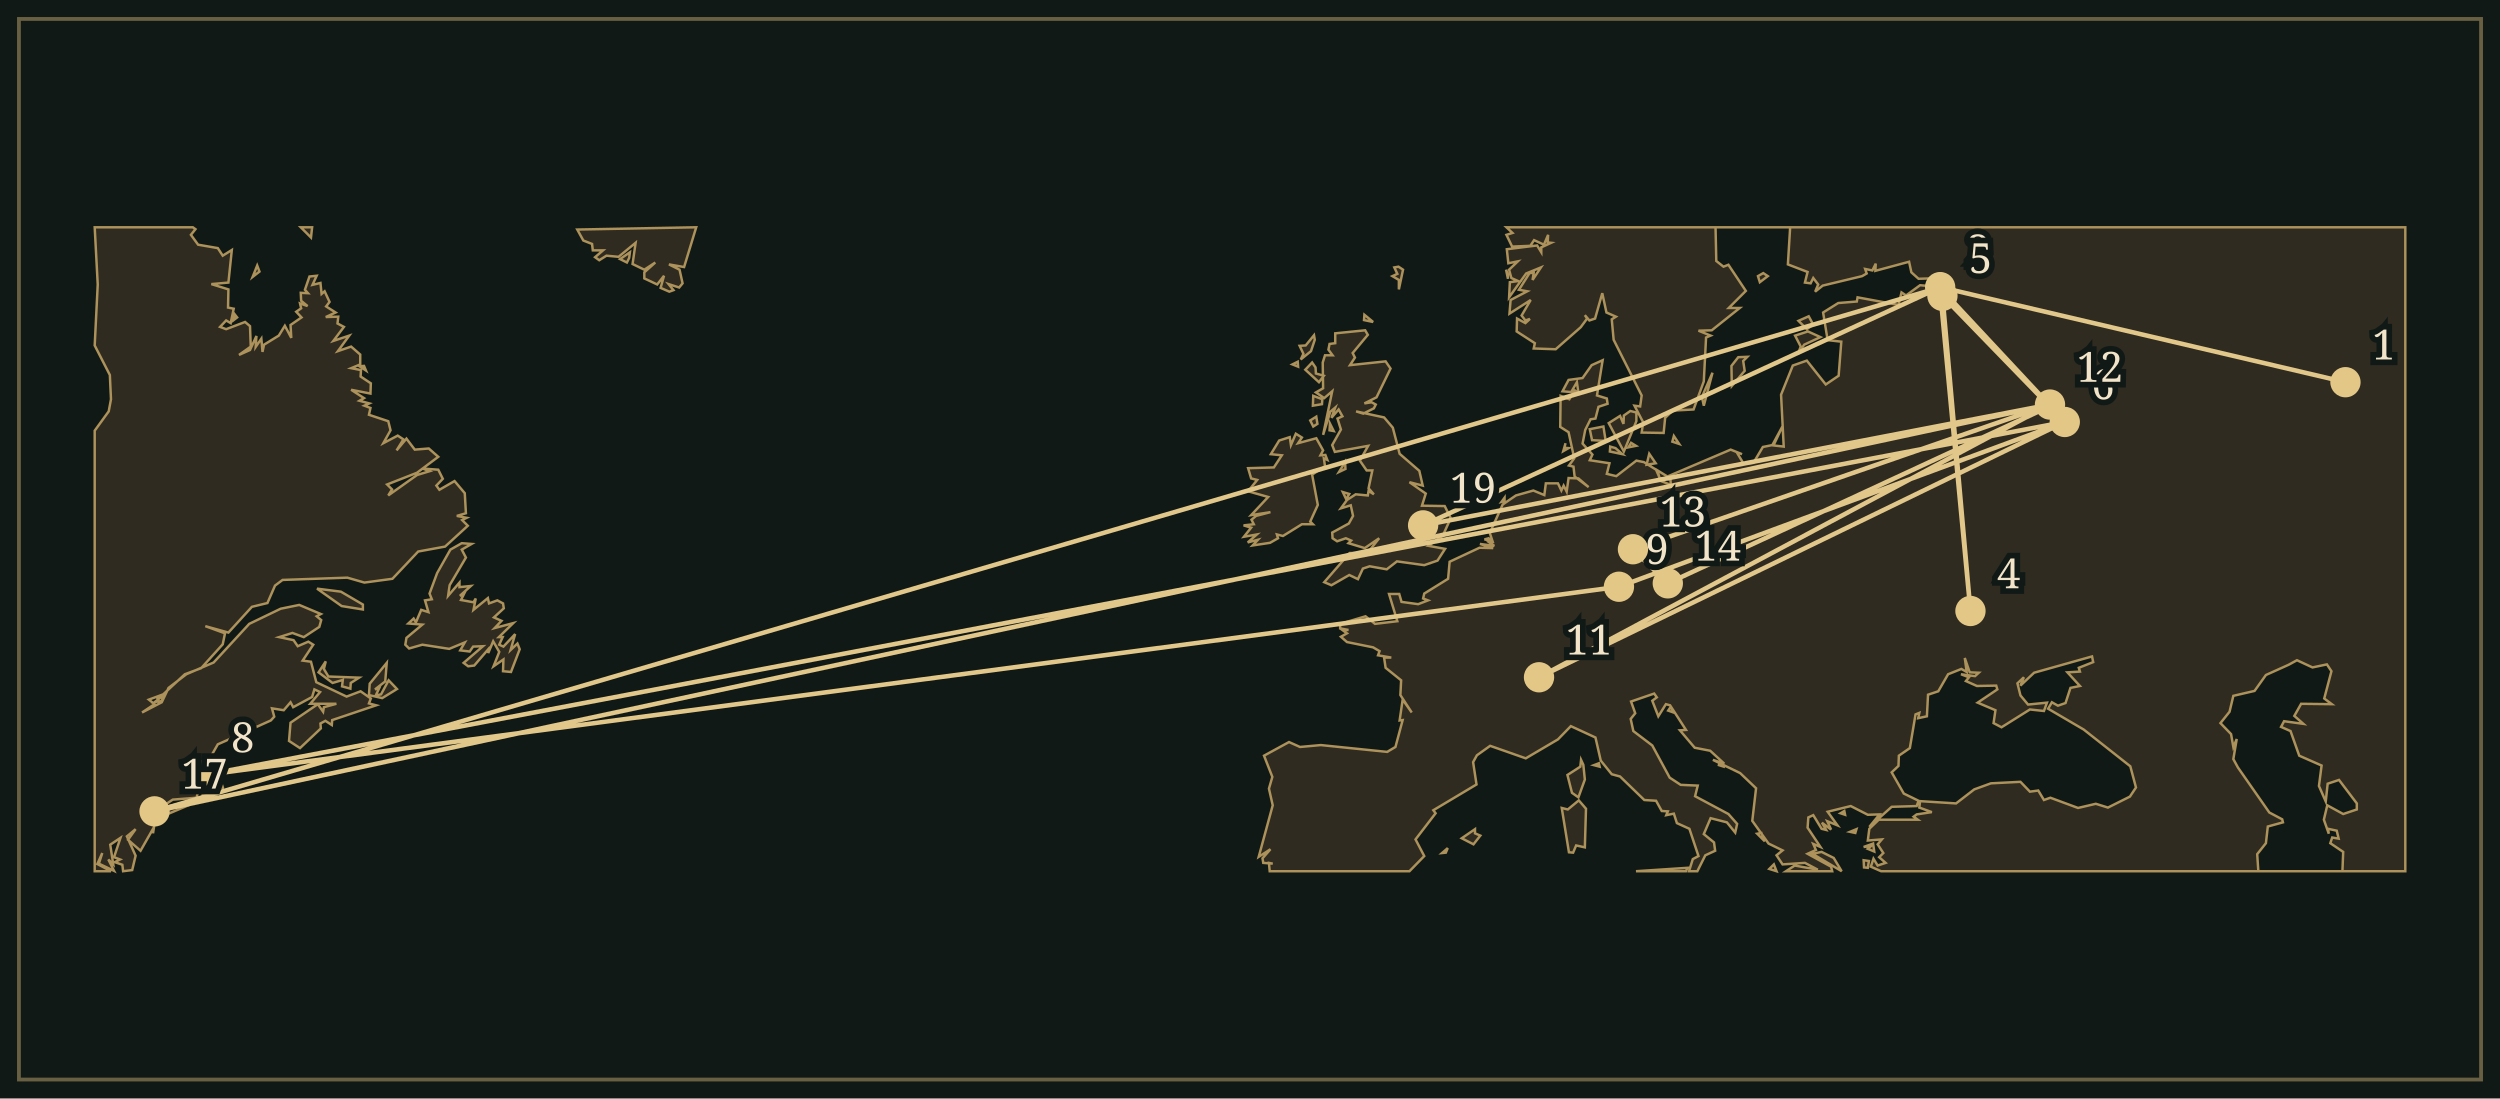
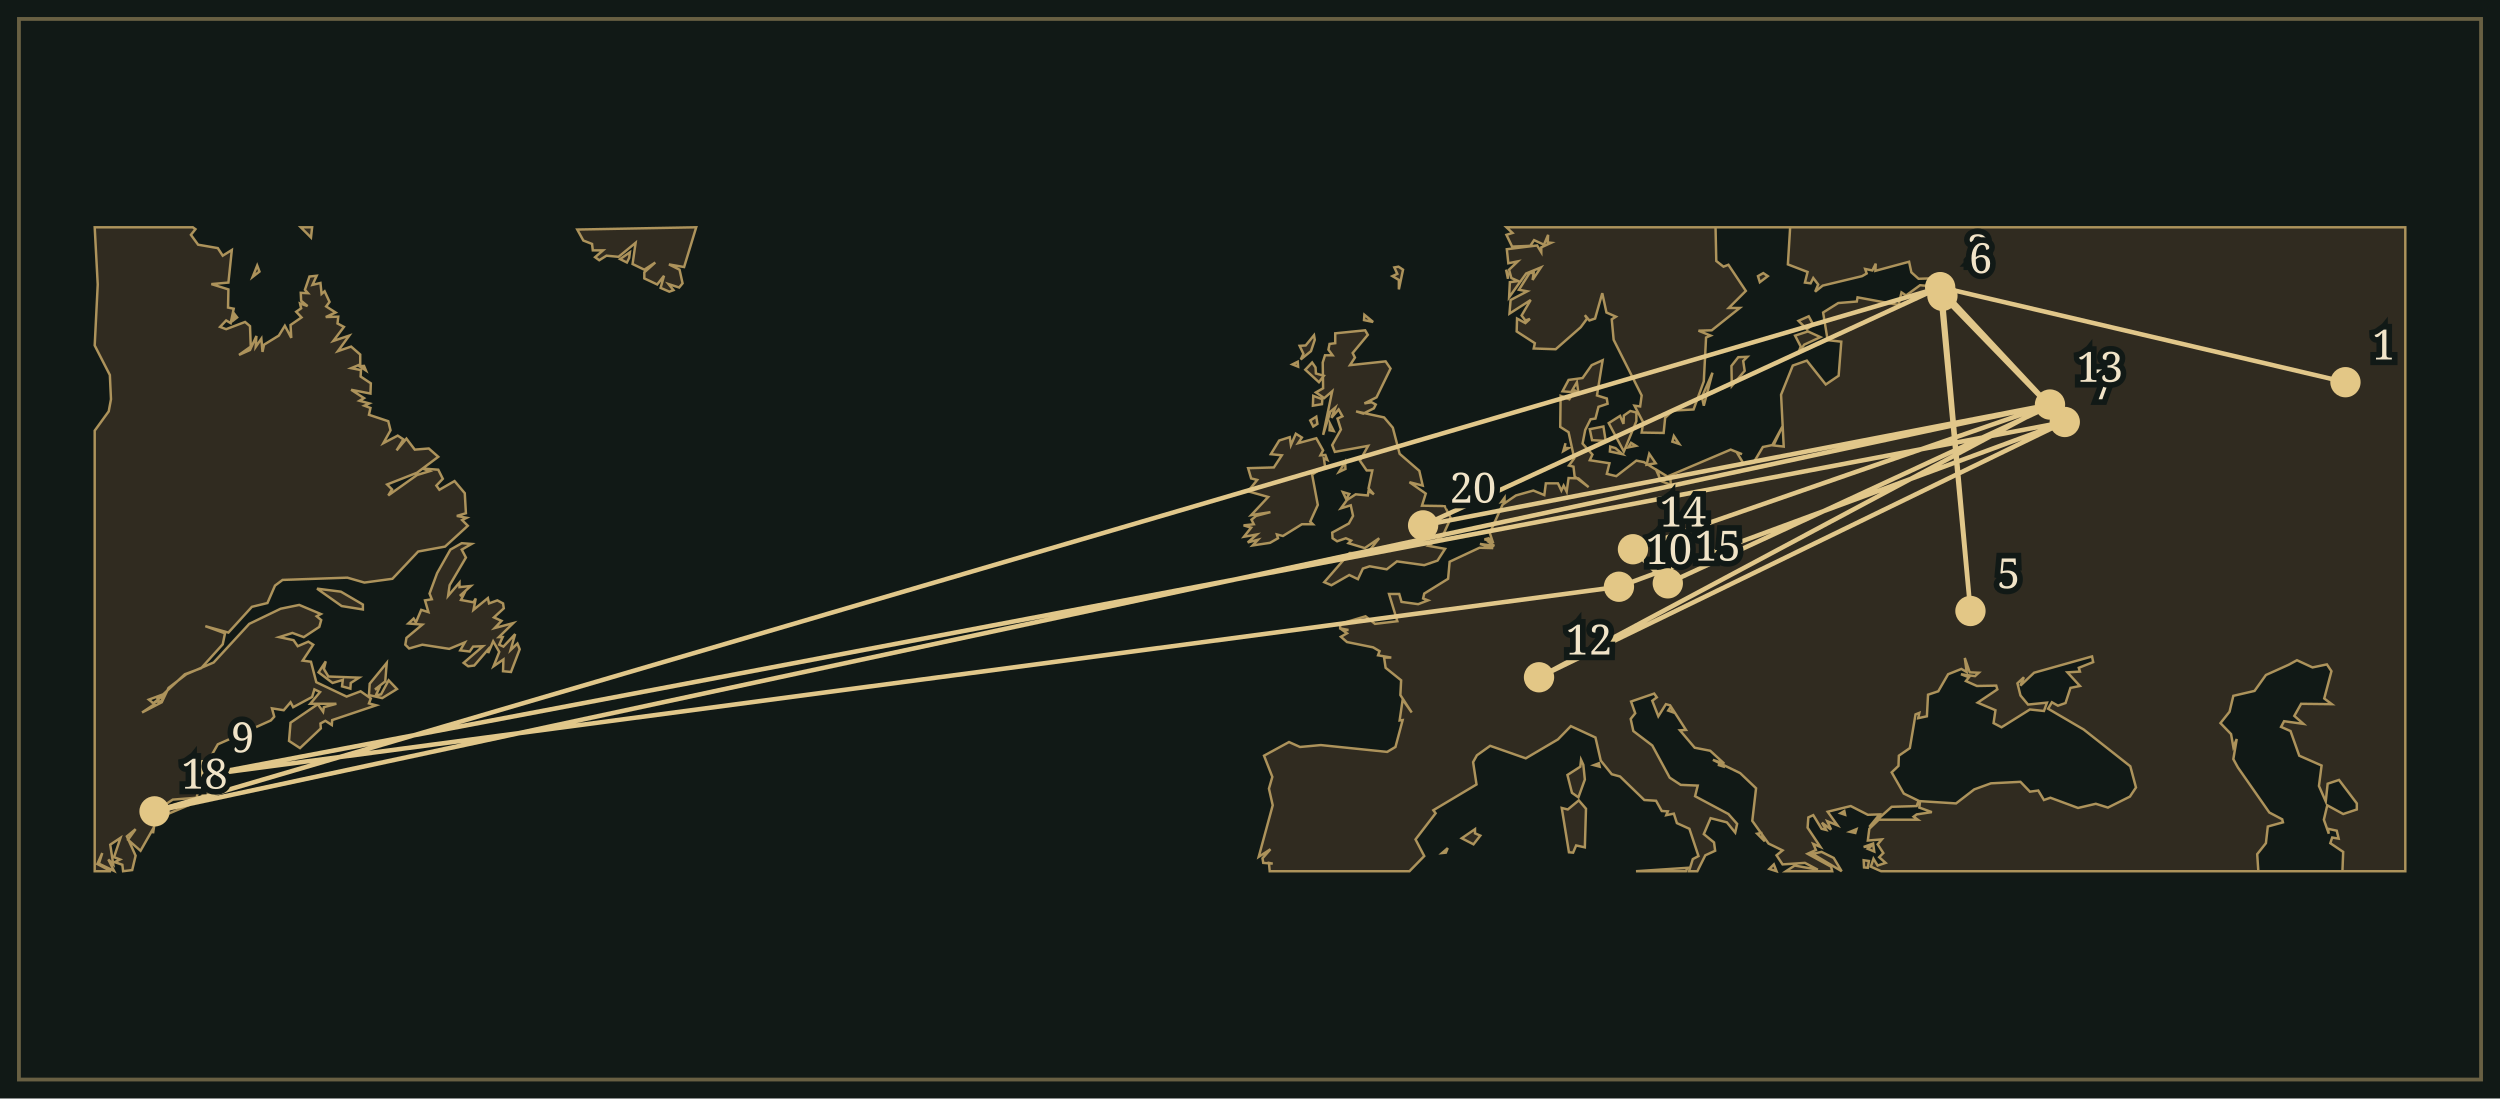
<svg xmlns="http://www.w3.org/2000/svg" viewBox="0 0 660 290" role="img" aria-label="Places in the life of Pyotr Ilyich Tchaikovsky">
  <rect width="660" height="290" fill="#111916" />
  <path d="M477.3,87.5L480.6,89L476.3,91L474.6,93.5L475.4,91.5L473.9,88.6L477.3,87.5ZM480.9,224.9L484.1,226.5L486.2,230L478.5,225.4L480.9,224.9ZM461.3,94.2L460.2,95.3L460.6,97.9L457.2,101.9L457.1,96.6L458.9,94.3L461.3,94.2ZM432,111.2L428.7,119.2L424.7,111.7L427.7,109.8L428.6,111.9L428.7,109.7L430.4,108.5L432,108.9L432,111.2ZM423.3,112.6L423.9,116.4L420.3,116.2L419.7,113.3L423.3,112.6ZM389.4,220L390.8,220.6L389,222.9L385.9,221.3L389.4,218.9L389.4,220ZM95.8,160.9L90.2,160L83.7,155.4L90,156.2L95.8,159.6L95.8,160.9ZM99,182L100.1,181.7L99.2,183.6L100.6,183.3L102.6,179.6L104.8,181.9L100.9,184.3L97.4,183.5L97.6,180.5L102.1,175L101.7,179.9L99,182ZM86.7,178.6L94.8,178.9L92.6,180.3L92.5,181.8L90.3,181.2L90.5,179.5L87.8,180.3L84.1,177.5L86,174.6L85.5,176.6L86.7,178.6ZM47.4,212.9L50.2,212.4L44.3,214.9L40.5,215L42.6,213.3L48.5,211.9L47.4,212.9ZM418.7,213.5L418.4,223.7L416.1,223.2L415.3,225.1L414.2,225L412.3,213.3L413.9,213.7L416.8,211.3L418.7,213.5ZM418,201.9L418.4,205.8L416.7,210.5L415,209.3L413.8,204.6L417.2,202.4L417.4,200.6L418,201.9ZM445.5,229.1L445.1,230L431.9,230L445.5,229.1ZM361.1,88.4L357.1,93.2L357.7,94.4L356.4,96.4L365.8,95.4L367.1,97.3L363.4,104.9L360.2,106.5L362.1,106.2L363.2,106.8L362.7,107.8L359.9,109.2L358,108.6L365.4,110.2L367.7,112.9L369.5,119.8L374.7,124.3L375.6,128.2L372.1,127.3L376.4,130.3L375.4,133.5L381.4,133.6L383,136.8L380.9,141.4L377.1,144.1L381.5,144.9L379.5,148L376,149.2L368.8,148.2L366.1,150.3L361.6,149.5L359.8,150.1L358.5,152.9L356.2,151.8L351.5,154.5L349.6,153.7L356.3,146L361,146L364.1,142.1L360.3,144.7L356,143.4L356.7,142.7L355.3,142.1L353,142.9L351.8,142.1L351.7,140.6L356.1,138.2L357.2,136.2L356.6,133.4L354,134.2L355.6,132L357.9,130.5L361.1,130.8L361.3,129.6L362.7,130.5L361.3,128.9L362.3,124.2L360.8,124.2L359,121.6L361.2,117.7L352.4,119.3L351.7,117.5L354,113.4L353.1,110.5L354.4,109.9L353.4,108.1L351.5,110.3L352.5,107.6L351.2,108.7L349.3,114.8L351.7,103.3L349.6,105.1L347.4,103.6L349.3,102.5L349.2,95.7L349.8,93.8L351.8,93.8L350.7,92.3L351,90.8L352.5,90.6L352.5,88L360.4,87.2L361.1,88.4ZM342.7,117L347.5,115.7L349.3,118.9L348.6,120.2L349.9,120.1L350.4,121.4L349.5,121L349.8,123.1L346.4,125.3L347.9,133.3L345.9,137.7L346.6,138.4L343.7,138.4L338.7,141.5L337.1,141.1L337.4,142.1L335.3,143.3L330.7,144L332.1,142.5L329.4,143.2L331.8,141.1L328.4,141.7L330.3,139.3L328.3,138.7L331,138.4L330.4,137.2L331.6,136.2L335.4,135.2L330.3,136L334.8,131.2L329.5,129.7L331.9,126.7L330.3,126.3L329.5,123.6L336.3,123.4L338.4,120.2L335.5,119.9L337.7,116.3L340.5,115.4L340.8,117.5L342.1,114.5L343.7,115.5L342.7,117ZM42.7,185.1L40.9,185.3L43.1,183.6L42.7,185.1ZM42.1,184.3L41.3,184.4L42.6,183.6L42.1,184.3ZM478.7,85.7L477,86.9L474.8,84.7L477.5,83.5L478.7,85.7ZM493.1,229.1L492.1,229L492,227.1L493.4,227.3L493.1,229.1ZM494.5,222.7L494.8,224.8L493.1,224.1L493.9,223.4L492,223.6L494.5,222.7ZM490.1,218.9L489.8,219.9L488.4,219.6L490.1,218.9ZM487.1,215.1L485.9,214.7L486.9,214.1L487.1,215.1ZM355.2,123.8L353.5,124.6L355.1,122L355.2,123.8ZM352.1,113.8L351,113.6L351.1,111.8L352.1,113.8ZM349,106.7L346.6,107.1L346.7,104.5L349.1,105.4L349,106.7ZM347.5,110L347.8,111.9L346.7,112.6L345.9,111L347.5,110ZM369.2,70.4L370.4,71.2L369.3,76.4L369.3,73.9L367.6,72.9L368.9,72.3L368.1,70.6L369.2,70.4ZM356.2,130.4L355.4,131.8L354.5,129.9L356.2,130.4ZM361.3,84L362.5,85L360.1,84.5L360.2,83.1L361.3,84ZM347.1,89.7L346.1,92.7L343.4,94.9L344.1,93.4L343.1,91.3L344.7,91.2L346.9,88.5L347.1,89.7ZM347.3,97L347.4,98.6L349.5,99.2L348.2,100.9L344.6,97.6L346.4,95.7L347.3,97ZM342.6,95.5L342.7,96.8L341.2,96.2L342.6,95.5ZM465.5,72.1L466.7,72.9L464.6,74.5L464.1,72.9L465.5,72.1ZM449.8,107.1L449.3,104.8L452.1,98.4L449.8,107.1ZM443.3,117.2L441.5,116.6L441.9,115.1L443.3,117.2ZM437.1,122.3L434.7,122.7L435.4,119.8L437.1,122.3ZM431.9,117.7L429.9,118.1L430.6,116.9L431.9,117.7ZM426.5,118.3L428.3,119.9L425,119.2L425.1,117.9L426.5,118.3ZM412.7,119.1L413.3,117L413,118.2L414.1,118.3L412.7,119.1ZM397.2,132.3L396.4,132.5L397.2,131.4L397.2,132.3ZM422.1,201.5L422.3,202.4L420.8,202L422.1,201.5ZM381.7,225.1L380.7,225.2L382.2,223.9L381.7,225.1ZM442.1,188.2L440.4,187.6L441,186.7L442.1,188.2ZM454.7,202.1L455.4,202.5L453.5,201.9L454.7,202.1ZM468.3,228.2L469,230L467.1,229.4L468.3,228.2ZM465.9,222.1L463.9,220.1L465,219.9L465.9,222.1ZM393,142.1L393.6,142.8L391.9,142.4L393,142.1ZM166.1,68.1L165.5,69.3L163.7,68.4L166.3,66.6L166.1,68.1ZM25,230L25,113.7L28.7,108.6L29.3,105.4L29,99L25,91.2L25.8,75.1L25,60L50.9,60L51.6,60.5L50.4,62L52.3,64.6L57.5,65.5L58.8,67.5L61.2,66L60.3,74.6L55.8,75L60.3,76.4L60.2,81.2L61.7,81.5L60.9,85.3L59.7,84.6L58.1,86.3L59.7,86.9L64.7,85L66,86.1L66.2,91.5L63.1,93.7L66,92.4L67.7,88.7L67.5,91.6L69,89.4L69.3,92.9L69.7,91L73.6,88.6L75.2,86L76.9,89.2L76.7,85.8L79.6,83.8L78.2,82.3L79.5,81.4L79.2,80.1L81.2,80.8L79.5,79.4L79.4,77.3L81.3,77.4L80.5,76.5L81.7,73L83.6,72.8L82.5,75.2L84.6,74.7L84.9,77.6L85.7,76.9L87,79.7L86.1,80.9L88.6,82.5L86,83.7L89.3,83.6L89.1,85.4L90.8,86.3L88,90L92.2,88.6L89.2,92.7L92.7,91.5L95.1,93.6L95.1,96.2L92.7,97.2L95.3,97.7L95.2,99.4L97.9,101.2L97.8,103.9L92.7,102.9L96.1,105.1L94.9,105.8L97.5,106.5L96.2,107.1L97.8,107.7L97.4,109.5L102.5,111.2L103.1,113.6L101.2,117L105,115L106.5,116L104.7,118.9L107.3,115.8L109.5,118.7L113.2,118.4L115.7,120.6L110.1,124.8L102.2,127.9L103.5,129.2L102.5,130.8L110.1,125.4L113.4,124.4L111.6,123.7L115.7,124L116.9,126.4L115.2,128.2L116,129.3L120,127L122.7,130.2L123,135.5L120.6,136.2L123.2,136.7L122,137.3L123.5,138.8L117.5,144.3L110.4,145.6L103.6,152.8L96.2,153.8L91.7,152.5L74.6,153.1L72.6,154.6L70.6,159.2L66.5,160.2L60.3,167L54.2,165.3L59.4,167.2L58.8,170.1L53.1,176.4L48.8,178L43.1,183.3L39.3,184.7L40.8,185.9L37.5,188.1L42.7,185.4L44.5,181.6L49.2,178L56.4,174.9L65.8,164.7L74.1,160.7L79,159.7L84.7,162.1L83.6,162.7L84.8,163.7L84.3,165.5L80.2,168.2L77.2,167.1L73.7,168.2L77.5,169L78.6,170.6L81.4,169.4L82.7,170.2L79.9,174.4L82.1,174.7L83.5,180.1L91.5,183.9L95.2,182.5L97.9,184.4L97.4,185.7L99.3,186.2L87.7,190.1L87.6,191.4L85.9,190.3L84.6,191L84.7,192.3L79.2,197.5L76.3,195.6L76.7,190.8L83.9,185.9L85.3,187.9L85.5,186.7L88.8,185.8L81.9,185.8L84.5,182.7L83,182L82.4,184L77.4,186.7L76.7,185.4L74.9,187.5L71.8,187L72.4,189.2L71.5,190.2L67.5,192L65.8,191.2L65.4,192.8L64.1,192.3L64.4,190.8L62.7,194.2L57.5,196.5L55.4,200.2L56.1,202.8L54,204.7L57.4,208.4L58.8,207.8L58.3,206.3L59,208.8L55.8,209.6L55.6,208.5L53.5,209.9L53.6,208.3L52.5,208L51.9,210.6L45.6,211.1L40.8,214.3L40.8,211.3L39.5,215.6L40.9,216.8L40.4,220L40.4,218.8L37.1,224.6L33.8,221.7L35.8,218.9L33.5,220.8L35.8,225.9L34.9,229.7L32.5,230L32.3,228.3L30.3,227.6L31.7,226.9L30.1,226.3L31.8,221.2L29.1,223L29.9,228.2L28.6,226.9L30.1,229.9L26.1,228L27,225.2L25.7,228.1L29.3,230L25,230ZM66.7,73.1L67.9,70.1L68.5,71.7L66.7,73.1ZM82.1,62.7L79.4,60L82.4,60L82.1,62.7ZM124.5,143.6L121.9,145.1L123,147.2L118.7,154.5L118.3,157.3L121.3,153.8L121.3,155L124.3,154.7L121.4,157.3L122.5,156.8L121.7,158.4L125,159L125.6,158L125,161L128.8,157.9L129.1,159.3L131.3,158.5L132.8,159.3L133,160.6L130.4,163L132.4,163.9L130.6,165.8L135.5,164.5L131.7,168.2L132.7,168.2L131.8,170.2L132.9,170.7L136,167.4L134.8,171.6L136.6,169.9L137.2,171.4L134.9,177.4L132.8,177.2L132.9,174.1L130.3,175.9L131.8,172.1L130.2,169.3L128.9,172.4L128.9,171.4L125.2,175.7L123.6,175.9L122.4,175L127.5,170.6L124.9,170.7L124,172L121.5,171.7L122.7,169.6L118.6,171.3L111.5,170.2L108,171.2L107,170.2L107.3,168.4L111.5,164.9L107.8,164.6L109.2,163.3L109.8,164.3L111.2,161L113.1,161.6L112.2,158.5L114,158.2L113.4,156.7L115.4,151.3L118.9,145.1L121.9,143.4L124.5,143.6ZM96.1,96.6L96.6,97.8L94.9,96.7L96.1,96.6ZM62.6,83.8L61.7,84.5L61.9,82.9L62.6,83.8ZM398.1,72.5L398.1,73.6L397.6,71.2L398.1,72.5ZM183.8,60L180.6,70.5L176.6,69.8L179.4,71.2L180.2,74.8L179.3,75.9L176.5,75L177.8,76.6L176.7,77L174.4,76L175.3,72.8L173.5,75.1L170.1,73.5L170.1,71.9L173,69.3L170.1,71.2L167,69.7L167.8,64.1L163.3,67.8L160.1,67.5L158.2,68.7L157.1,67.9L159.2,66.1L156.5,66.1L156.3,64.4L154,63.5L152.4,60.6L183.8,60ZM456.4,81.3L459.3,81.3L451.9,87.2L448.4,87.3L451.6,88.6L450.4,89.1L449.8,100.7L447.1,108.1L441.6,108.4L439.6,110.3L439.2,114.3L433.4,114.2L433.8,111.5L431.5,107.1L433,107.3L433.4,104.4L426,89.7L425.5,84.3L426.6,83.6L424.1,82.5L423,77.4L421.1,84.1L419.6,84.6L418.4,83.2L419,84.1L417.3,86.4L410.7,92.2L404.9,92L405.2,90.6L400.4,87.5L400.5,84.1L402.7,85.3L403.9,84.2L402.7,84.6L401.7,83.3L404.1,79.2L398.5,82.8L398.8,79.2L403.2,76.9L401,76.5L403.8,72.1L404.9,72L404.6,73.9L406.8,70.6L402.9,72.2L398.4,78.5L398.6,74.5L400.8,74.2L399,73.4L398.4,71.2L400.7,69L398.2,69.5L397.8,65.8L405.8,64.8L406.9,66.6L406.9,65.3L409.5,64.1L408.6,64L408.7,62L407.6,64.6L405,63.4L404,64.9L399.2,65.1L397.7,62L399.3,61.5L397.7,60L635,60L635,230L496.6,230L493.9,228.8L494.6,226.7L495.7,228.5L497.8,227.8L496.1,226.3L497.2,225.2L495.7,222.9L496.8,221.6L493.1,221.9L493.5,218.8L496,216.4L506.3,216.4L505.2,215.6L506,215L510,214.4L506.7,213.2L506.9,211.5L516.4,212.1L521.2,208.4L525.6,206.8L533.4,206.4L535.9,209L538.1,208.7L539.6,211.2L541.3,210.6L548.6,213.3L553.3,212.2L556.5,213.2L562.3,210.3L563.9,207.9L562.4,202.3L550.1,192.6L540.7,187.1L541.7,185.4L543.3,186.3L545.3,185.6L546.6,181.6L549.1,181.1L545.8,177.5L549.1,177.3L548.8,176.3L552.6,174.8L552.3,173.3L537,177.6L533.4,181L534.3,178.8L532.6,180.4L533.4,183.6L535.4,186L540.4,185.5L539.6,187.7L535.9,187.3L528.4,192L526.3,190.9L526.8,187.5L522.1,185.5L527.3,182L527,181L521.9,181.1L519,179.8L519.8,178.8L517.7,178L521.4,178.5L522.4,177.6L520,177.5L518.7,173.7L519.2,177.4L517.8,176.6L514.3,178L511.7,182.5L509,183.4L508.7,189.1L506.4,189.6L506.7,188.2L505.7,188.6L504.2,197.5L501.3,199.5L501.2,202.2L499.4,203.9L502.6,209.5L506.5,211.4L506,212.8L499.4,213L493.5,218.3L496.2,215L493.1,215.1L488.6,212.8L482.5,214.3L485.1,217.9L482.4,216.8L483.4,219L481,217.2L482.1,219.1L480.9,218.8L478.7,215.2L477.4,215.8L477.2,218.5L480.6,223.6L478.7,222.8L479.4,224.4L477.2,225.4L483.4,228.8L483.7,230L471.5,230L473.8,228.5L479.9,229.6L476.5,227.8L470.6,228.2L469,225.8L470.6,224.5L466.9,222.7L462.6,216.7L463.6,208.1L459.4,204.1L452.2,200.6L455.2,201.6L451.5,198.2L447.4,197.4L443.5,192.8L445.1,192.7L440.9,186.2L439.8,185.9L437.8,189.1L436.2,185L437.4,184.1L436.7,183.1L430.6,185.2L431.7,188.3L430.5,189.8L431.2,193L436.2,196.8L440.8,205.3L443.7,207.2L448.2,207.4L447.5,210.2L456.3,214.9L458.6,217.5L458.1,219.8L455.9,217.1L451.6,216L449.8,220.2L452.5,222.4L452.8,224.6L450.2,225.8L448.1,230L445.9,230L446.9,226.8L448.4,226L446,218.8L442.7,217.3L441.9,214.8L439.9,215.2L440.3,214.2L438.7,214.1L437.2,211.4L434.1,211.2L427.7,205L425.5,204.4L422.6,200.8L421.2,194.7L414.7,191.7L411.3,195.2L402.8,200.2L393.4,196.9L389.9,199.4L388.9,201.2L389.8,207.1L378.4,213.9L379,214.7L373.7,221.6L376,226L372.1,230L335.2,230L335,227.8L336,228L333.5,227.8L333.3,226.6L335.4,224.2L332.3,226.2L336,212.6L335,208.2L335.9,205.1L333.7,199.5L340.3,195.9L343.2,197.2L348.7,196.7L366.2,198.5L368.4,197.2L370.3,190.1L369.5,190.2L370.3,184.7L372.7,188.1L369.7,183.5L369.9,179.6L365.8,176.3L365.4,173.6L367.3,173.6L363.8,173L364.2,171.9L362.5,170.9L355.6,169.5L354,168.1L355.6,167.2L354.5,166.4L356,166.3L353.8,165.9L353.8,164.7L360.5,162.7L363,164.7L368.9,164L366.7,156.8L369.4,156.8L370,158.9L374.4,159.5L377,158.5L375.7,158L376,156.7L382.3,152.8L382.7,148.3L390.6,144.6L394.2,144.7L390.7,143.6L394.5,144.1L393.2,143.2L394.1,143.1L393.3,140.7L396.7,133.2L400.2,130.8L404.8,129.5L407.7,130.7L408.1,127.6L411.3,127.6L412.2,129.5L412.8,128.2L413.6,129.8L414.1,126.2L416.7,126.3L419.4,128.6L415.7,125.8L415.4,123.2L414.2,122.9L415.6,121L414.1,114.1L411.9,112.7L412,104.5L414.3,105.4L415.8,103.1L416.7,103.7L416.3,100.9L414.8,103.5L412.5,103.3L414.1,100.3L417.8,99.8L420.2,96.4L423.1,95.1L421.6,104.4L424.2,105.2L424.4,106.6L422,107.4L421.2,110.5L419.9,110.7L418.5,113.5L417.8,117.1L420.4,120L419.7,121.5L424.9,122.3L424.2,125.1L426.7,125.7L432,121.6L434,122L437.2,124L438.5,127L441.1,128L441,126.6L438.1,126.2L437.6,124.2L440.2,125.8L456.9,118.7L459.9,119.9L458.5,119.4L460.3,122.4L462.9,122.2L465.4,118L467.9,117.5L470.6,112.5L468.2,117.6L470.9,117.9L470.2,104.2L473.3,96.5L477,95.2L482,101.5L485.4,99.2L486.1,90.2L482.5,89.8L481.3,82.5L485.3,80L490.2,79.6L490.4,78.5L501.2,80.5L502,77.2L503.2,78L506.9,75.3L511.5,75.7L509.5,73.5L506.5,73.6L504.6,71.9L504,69.1L495.1,71.5L495.2,69.6L494.3,71.4L492.4,71L492.8,72.2L491.6,72.9L481.2,75.4L479.2,77L480,75.1L478.7,73.4L478,74.8L476.5,74.6L477.2,71.8L472,69.8L472.6,60L452.9,60L453.1,68.9L455,70.4L456.3,69.9L460.9,76.8L456.4,81.3ZM604.2,175.5L598.2,178.2L595.2,182.4L589.6,183.7L588.6,187.9L586.2,190.9L589,193.8L589.6,197.2L590.5,195.1L589.6,200.4L590.8,202.6L599.1,214.5L602.5,216.3L602.7,217.1L598.7,218.2L598.2,222.6L595.9,225.5L596.2,230L618.4,230L618.6,224.9L615.2,222.6L615.7,221.1L617.4,221.4L616.9,219.3L614.6,218.8L614.8,220.1L613.5,216.4L614.4,212.6L618.6,214.9L622.2,213.7L622.2,212.1L617.5,205.9L614.5,206.9L614,211.6L612.2,207.5L612.9,202.1L607,199.5L604.7,193L602.2,191.9L603,190.4L608.1,191.1L605.7,189L607.5,185.8L615.6,185.9L613.6,184.4L615.5,177.2L614.3,175.4L610.5,176.2L606.4,174.3L604.2,175.5Z" fill="#302b20" stroke="#ad935b" stroke-width=".65" />
-   <path d="M619.2,100.9L512.2,75.8L512.1,75.9L520.2,161.3L512.8,78.1L545.1,111.4L545.1,111.4L54,204.6L427.4,154.9L545.1,111.4L406.3,178.8L541.2,106.8L431.1,145L440.3,154L541.3,107.2L512.1,75.9L40.8,214.2L541.2,106.8L375.7,138.7L512.1,75.9L512.1,75.9L512.5,76" fill="none" stroke="#e1c78a" stroke-width="1.2" />
+   <path d="M619.2,100.9L512.2,75.8L512.1,75.9L512.1,75.9L520.2,161.3L512.8,78.1L545.1,111.4L545.1,111.4L54,204.6L427.4,154.9L545.1,111.4L406.3,178.8L541.2,106.8L431.1,145L440.3,154L541.3,107.2L512.1,75.9L40.8,214.2L541.2,106.8L375.7,138.7L512.1,75.9L512.1,75.9L512.5,76" fill="none" stroke="#e1c78a" stroke-width="1.2" />
  <circle cx="619.2" cy="100.9" r="4" fill="#e3c786" />
  <text x="626.2" y="94.9" fill="#f1e4c8" stroke="#111916" stroke-width="3" paint-order="stroke" font-family="Georgia,serif" font-size="11">1</text>
  <circle cx="512.2" cy="75.8" r="4" fill="#e3c786" />
  <text x="519.2" y="69.8" fill="#f1e4c8" stroke="#111916" stroke-width="3" paint-order="stroke" font-family="Georgia,serif" font-size="11">2</text>
  <circle cx="520.2" cy="161.3" r="4" fill="#e3c786" />
-   <text x="527.2" y="155.3" fill="#f1e4c8" stroke="#111916" stroke-width="3" paint-order="stroke" font-family="Georgia,serif" font-size="11">4</text>
+   <text x="527.2" y="155.3" fill="#f1e4c8" stroke="#111916" stroke-width="3" paint-order="stroke" font-family="Georgia,serif" font-size="11">5</text>
  <circle cx="512.8" cy="78.1" r="4" fill="#e3c786" />
-   <text x="519.8" y="72.1" fill="#f1e4c8" stroke="#111916" stroke-width="3" paint-order="stroke" font-family="Georgia,serif" font-size="11">5</text>
+   <text x="519.8" y="72.1" fill="#f1e4c8" stroke="#111916" stroke-width="3" paint-order="stroke" font-family="Georgia,serif" font-size="11">6</text>
  <circle cx="545.1" cy="111.4" r="4" fill="#e3c786" />
-   <text x="552.1" y="105.4" fill="#f1e4c8" stroke="#111916" stroke-width="3" paint-order="stroke" font-family="Georgia,serif" font-size="11">6</text>
+   <text x="552.1" y="105.4" fill="#f1e4c8" stroke="#111916" stroke-width="3" paint-order="stroke" font-family="Georgia,serif" font-size="11">7</text>
  <circle cx="54" cy="204.6" r="4" fill="#e3c786" />
-   <text x="61" y="198.6" fill="#f1e4c8" stroke="#111916" stroke-width="3" paint-order="stroke" font-family="Georgia,serif" font-size="11">8</text>
+   <text x="61" y="198.6" fill="#f1e4c8" stroke="#111916" stroke-width="3" paint-order="stroke" font-family="Georgia,serif" font-size="11">9</text>
  <circle cx="427.4" cy="154.9" r="4" fill="#e3c786" />
-   <text x="434.4" y="148.9" fill="#f1e4c8" stroke="#111916" stroke-width="3" paint-order="stroke" font-family="Georgia,serif" font-size="11">9</text>
+   <text x="434.4" y="148.9" fill="#f1e4c8" stroke="#111916" stroke-width="3" paint-order="stroke" font-family="Georgia,serif" font-size="11">10</text>
  <circle cx="406.3" cy="178.8" r="4" fill="#e3c786" />
-   <text x="413.3" y="172.8" fill="#f1e4c8" stroke="#111916" stroke-width="3" paint-order="stroke" font-family="Georgia,serif" font-size="11">11</text>
+   <text x="413.3" y="172.8" fill="#f1e4c8" stroke="#111916" stroke-width="3" paint-order="stroke" font-family="Georgia,serif" font-size="11">12</text>
  <circle cx="541.2" cy="106.8" r="4" fill="#e3c786" />
-   <text x="548.2" y="100.8" fill="#f1e4c8" stroke="#111916" stroke-width="3" paint-order="stroke" font-family="Georgia,serif" font-size="11">12</text>
+   <text x="548.2" y="100.8" fill="#f1e4c8" stroke="#111916" stroke-width="3" paint-order="stroke" font-family="Georgia,serif" font-size="11">13</text>
  <circle cx="431.1" cy="145" r="4" fill="#e3c786" />
-   <text x="438.1" y="139" fill="#f1e4c8" stroke="#111916" stroke-width="3" paint-order="stroke" font-family="Georgia,serif" font-size="11">13</text>
+   <text x="438.1" y="139" fill="#f1e4c8" stroke="#111916" stroke-width="3" paint-order="stroke" font-family="Georgia,serif" font-size="11">14</text>
  <circle cx="440.3" cy="154" r="4" fill="#e3c786" />
-   <text x="447.3" y="148" fill="#f1e4c8" stroke="#111916" stroke-width="3" paint-order="stroke" font-family="Georgia,serif" font-size="11">14</text>
+   <text x="447.3" y="148" fill="#f1e4c8" stroke="#111916" stroke-width="3" paint-order="stroke" font-family="Georgia,serif" font-size="11">15</text>
  <circle cx="40.8" cy="214.2" r="4" fill="#e3c786" />
-   <text x="47.8" y="208.2" fill="#f1e4c8" stroke="#111916" stroke-width="3" paint-order="stroke" font-family="Georgia,serif" font-size="11">17</text>
+   <text x="47.8" y="208.2" fill="#f1e4c8" stroke="#111916" stroke-width="3" paint-order="stroke" font-family="Georgia,serif" font-size="11">18</text>
  <circle cx="375.7" cy="138.7" r="4" fill="#e3c786" />
-   <text x="382.7" y="132.7" fill="#f1e4c8" stroke="#111916" stroke-width="3" paint-order="stroke" font-family="Georgia,serif" font-size="11">19</text>
+   <text x="382.7" y="132.7" fill="#f1e4c8" stroke="#111916" stroke-width="3" paint-order="stroke" font-family="Georgia,serif" font-size="11">20</text>
  <rect x="5" y="5" width="650" height="280" fill="none" stroke="#c3a970" stroke-opacity=".5" />
</svg>
